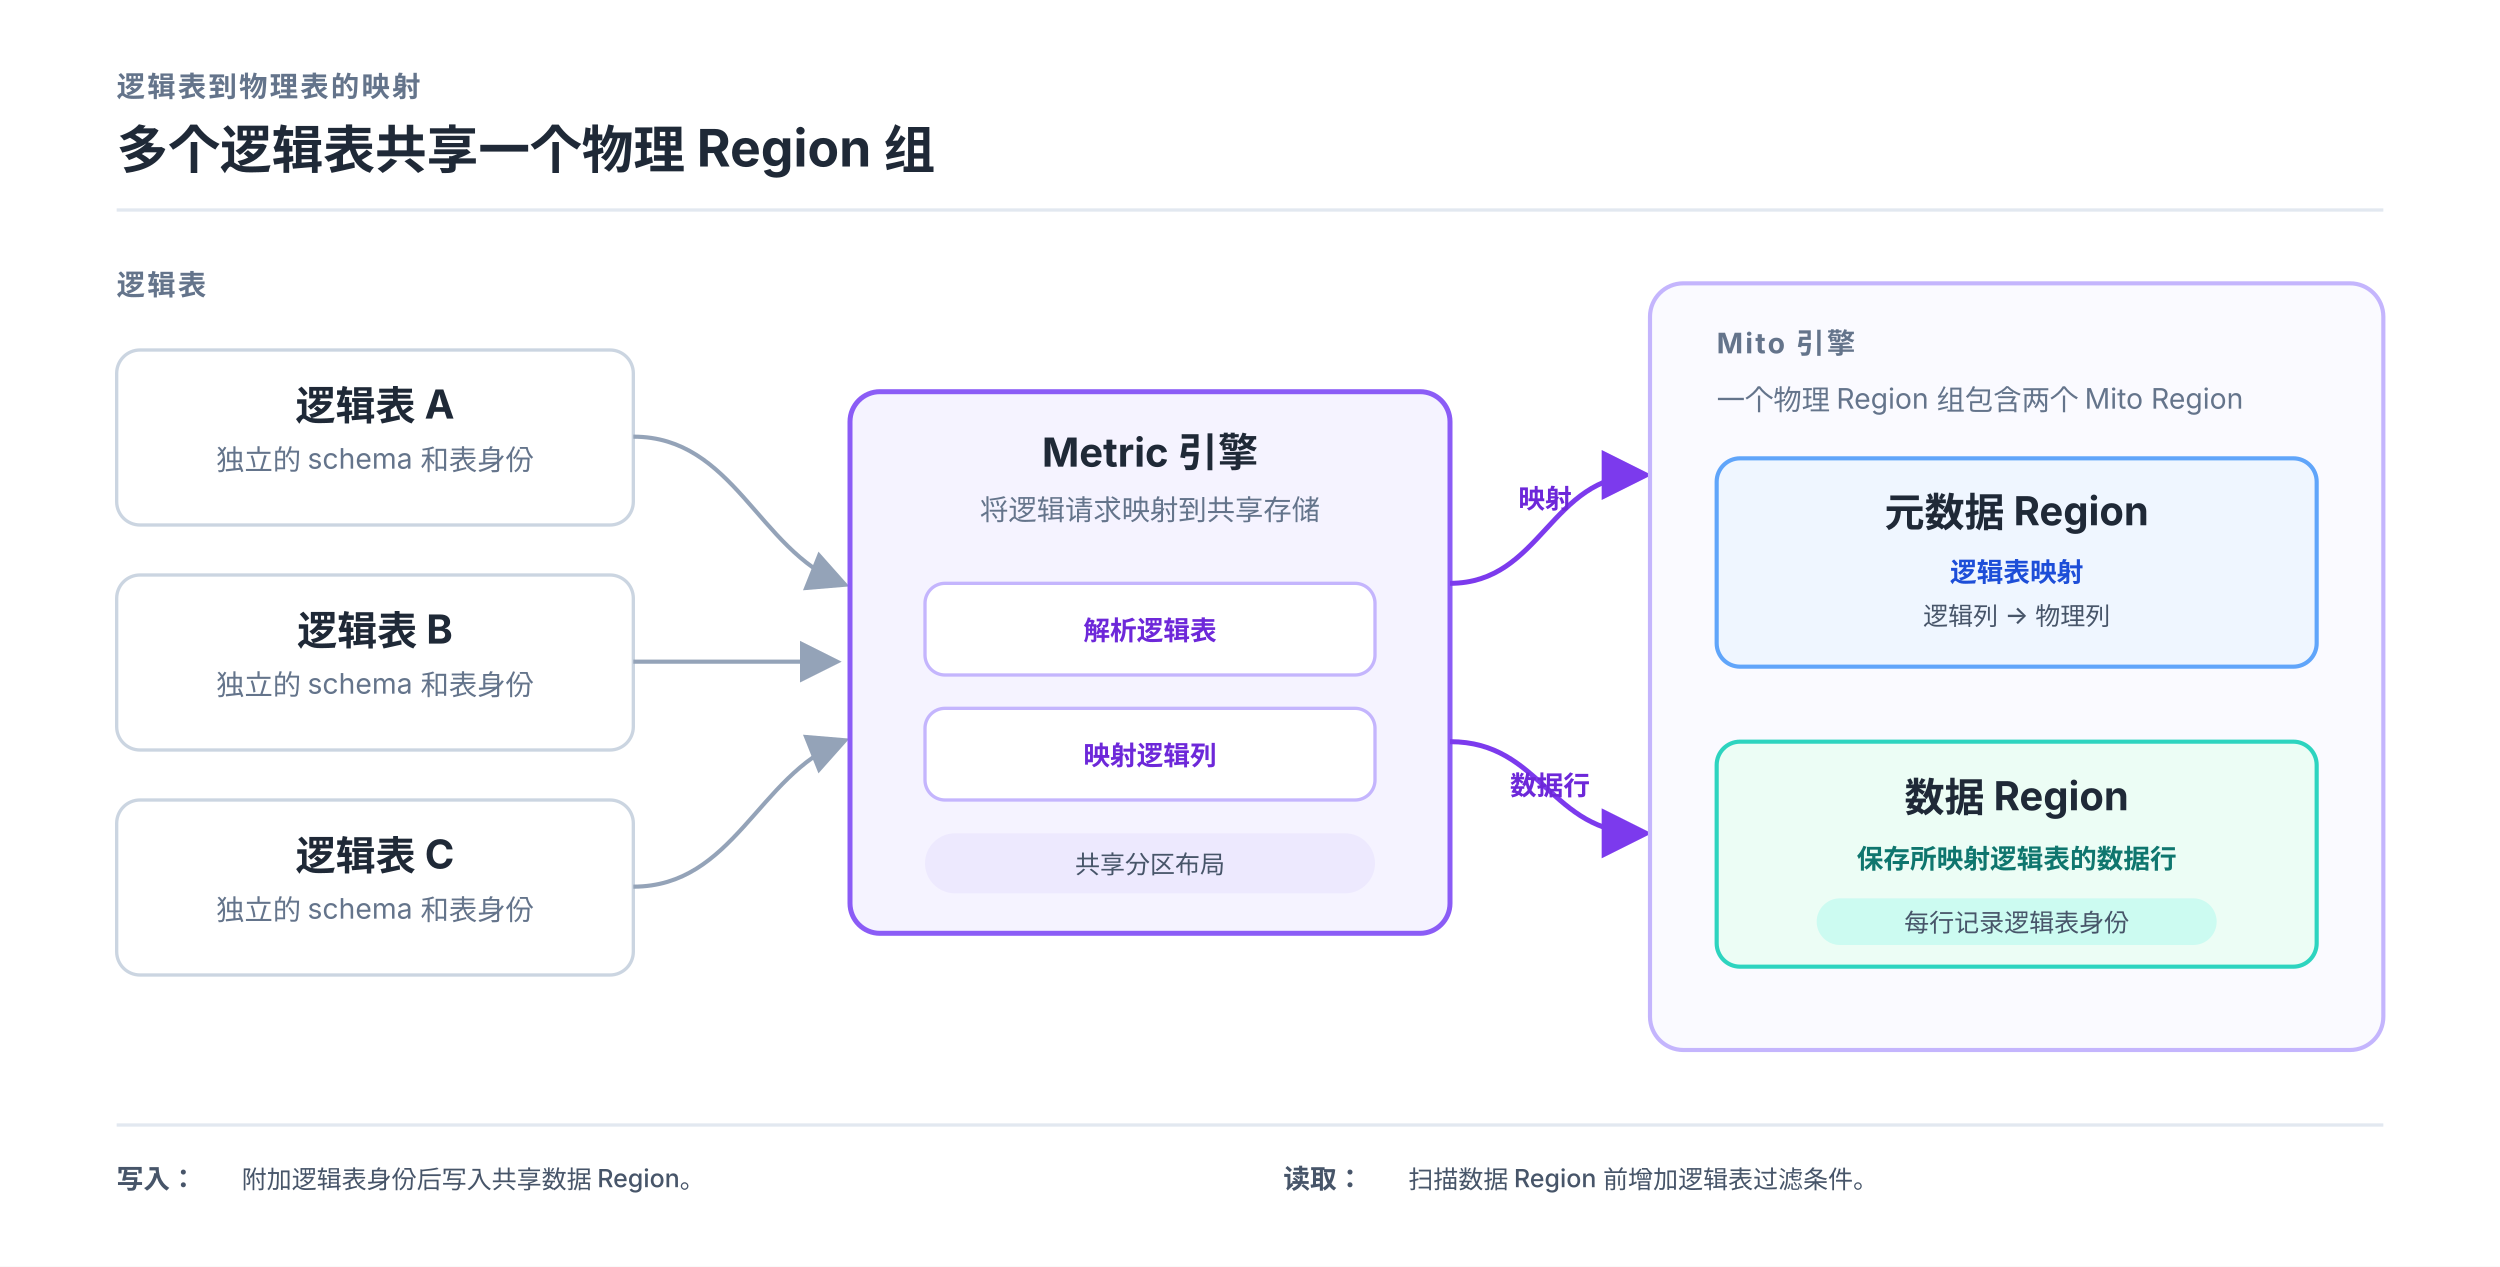
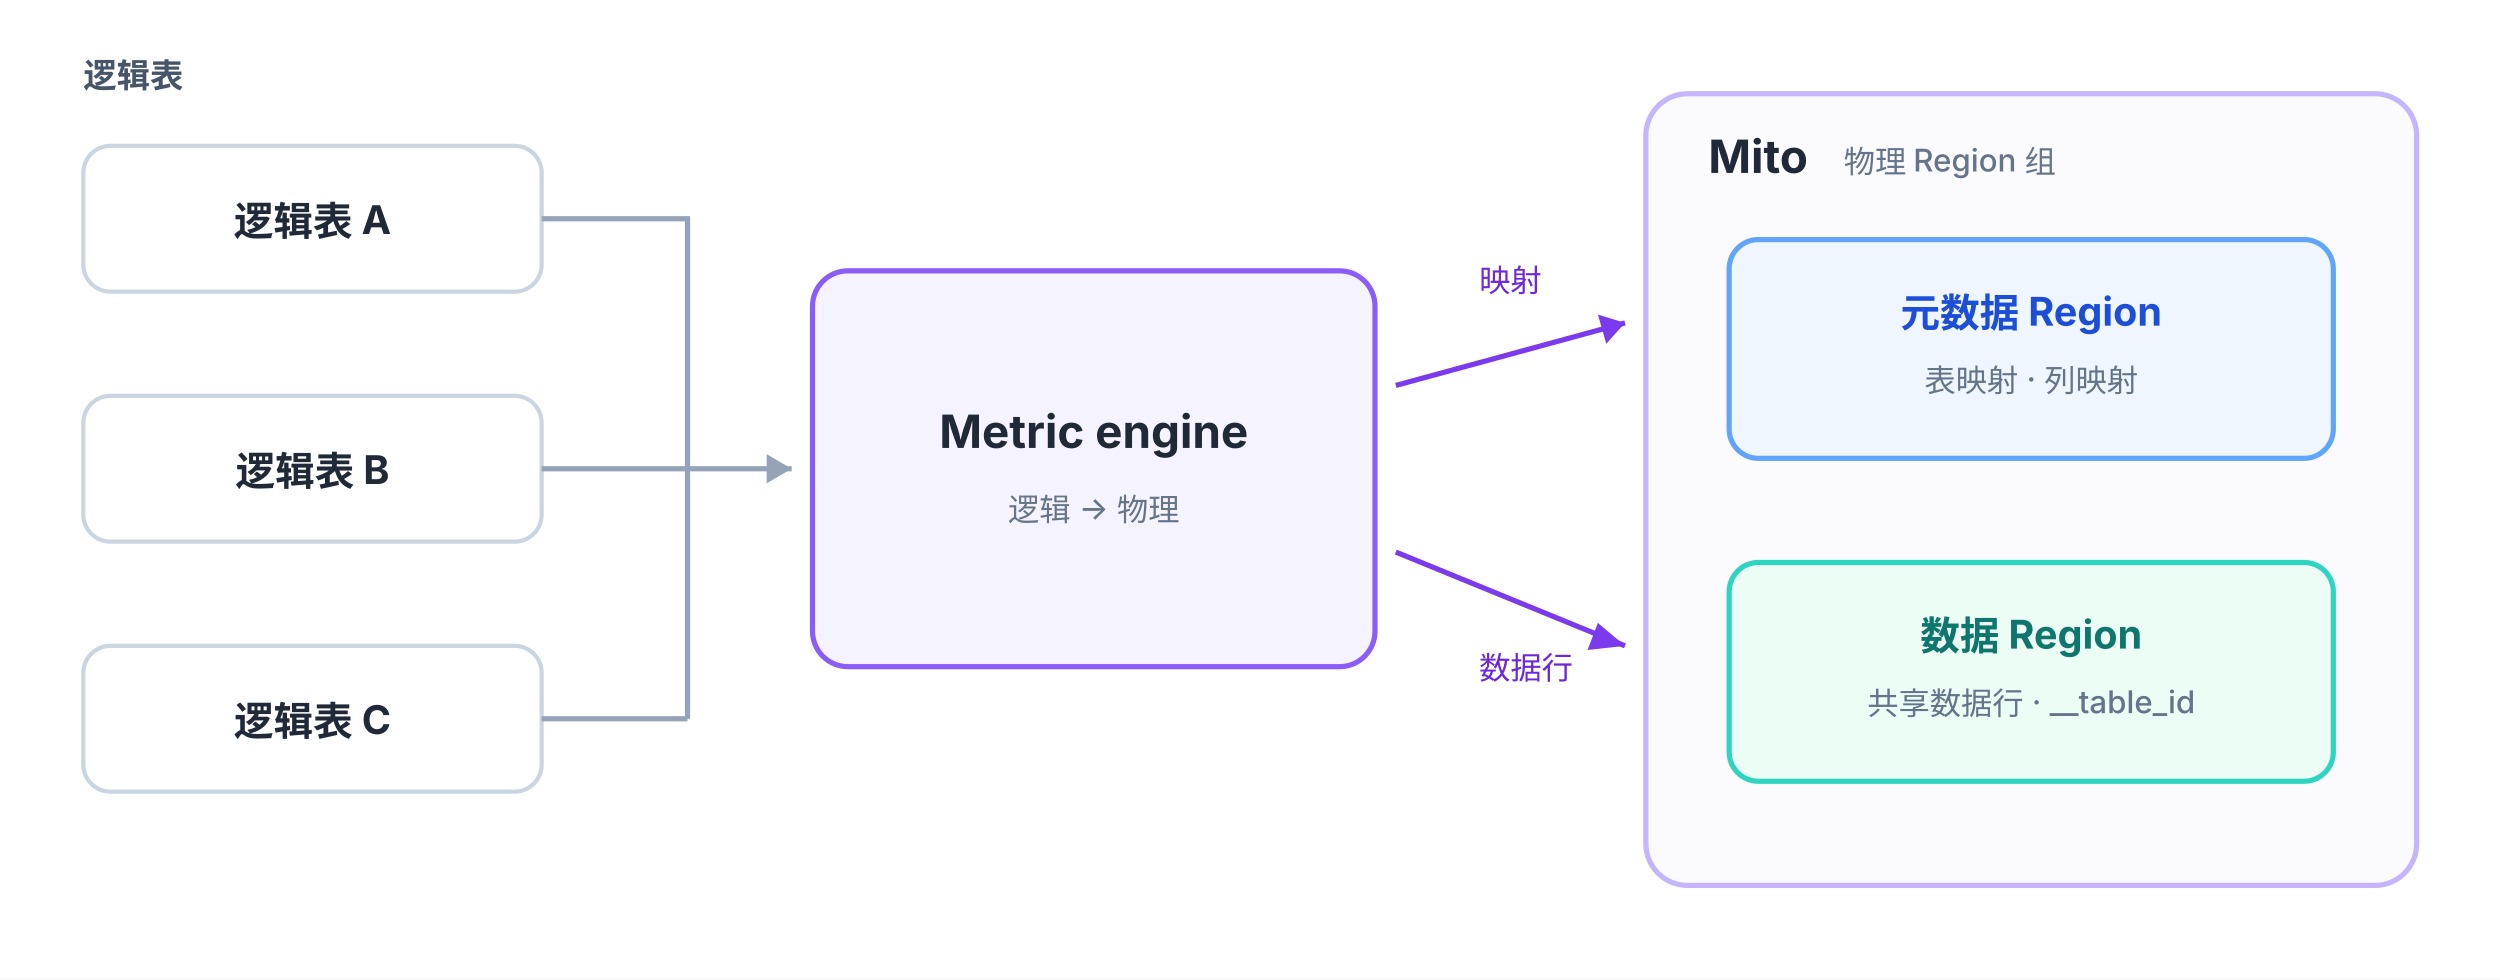
- <svg xmlns="http://www.w3.org/2000/svg" width="1500" height="760" viewBox="0 0 1500 760" role="img" aria-labelledby="title desc">
+ <svg xmlns="http://www.w3.org/2000/svg" width="1200" height="470" viewBox="0 0 1200 470" role="img" aria-labelledby="title desc">
  <defs>
-     <marker id="arrow-purple" markerWidth="10" markerHeight="10" refX="8" refY="5" orient="auto" markerUnits="strokeWidth">
-       <path d="M0,0 L10,5 L0,10 z" fill="#7C3AED" />
-     </marker>
-     <marker id="arrow-slate" markerWidth="10" markerHeight="10" refX="8" refY="5" orient="auto" markerUnits="strokeWidth">
-       <path d="M0,0 L10,5 L0,10 z" fill="#94A3B8" />
-     </marker>
    <style>
-       .kicker { font: 650 17px Inter, ui-sans-serif, system-ui, -apple-system, BlinkMacSystemFont, "Segoe UI", sans-serif; letter-spacing: .08em; fill: #64748B; }
-       .headline { font: 650 31px Inter, ui-sans-serif, system-ui, -apple-system, BlinkMacSystemFont, "Segoe UI", sans-serif; fill: #1F2937; }
-       .title { font: 650 24px Inter, ui-sans-serif, system-ui, -apple-system, BlinkMacSystemFont, "Segoe UI", sans-serif; fill: #1F2937; }
-       .subtitle { font: 400 17px Inter, ui-sans-serif, system-ui, -apple-system, BlinkMacSystemFont, "Segoe UI", sans-serif; fill: #64748B; }
+       .group { font: 650 22px Inter, ui-sans-serif, system-ui, -apple-system, BlinkMacSystemFont, "Segoe UI", sans-serif; fill: #1F2937; }
+       .title { font: 650 19px Inter, ui-sans-serif, system-ui, -apple-system, BlinkMacSystemFont, "Segoe UI", sans-serif; fill: #1F2937; }
      .label { font: 600 16px Inter, ui-sans-serif, system-ui, -apple-system, BlinkMacSystemFont, "Segoe UI", sans-serif; fill: #475569; }
-       .small { font: 500 15px Inter, ui-sans-serif, system-ui, -apple-system, BlinkMacSystemFont, "Segoe UI", sans-serif; fill: #475569; }
-       .purple { font: 600 16px Inter, ui-sans-serif, system-ui, -apple-system, BlinkMacSystemFont, "Segoe UI", sans-serif; fill: #6D28D9; }
-       .teal { font: 600 16px Inter, ui-sans-serif, system-ui, -apple-system, BlinkMacSystemFont, "Segoe UI", sans-serif; fill: #0F766E; }
-       .blue { font: 600 16px Inter, ui-sans-serif, system-ui, -apple-system, BlinkMacSystemFont, "Segoe UI", sans-serif; fill: #1D4ED8; }
+       .small { font: 500 15px Inter, ui-sans-serif, system-ui, -apple-system, BlinkMacSystemFont, "Segoe UI", sans-serif; fill: #64748B; }
+       .purple { fill: #6D28D9; }
+       .blue { fill: #1D4ED8; }
+       .teal { fill: #0F766E; }
    </style>
  </defs>
-   <rect width="1500" height="760" fill="#FFFFFF" />
-   <text x="70" y="58" class="kicker">逻辑表到物理表的映射</text>
-   <text x="70" y="101" class="headline">多个逻辑表共享一个物理 Region 组</text>
-   <line x1="70" y1="126" x2="1430" y2="126" stroke="#E2E8F0" stroke-width="2" />
-   <text x="70" y="177" class="kicker">逻辑表</text>
-   <rect x="70" y="210" width="310" height="105" rx="14" fill="#FFFFFF" stroke="#CBD5E1" stroke-width="2" />
-   <text x="225" y="252" text-anchor="middle" class="title">逻辑表 A</text>
-   <text x="225" y="282" text-anchor="middle" class="subtitle">独立的 schema 和表身份</text>
-   <rect x="70" y="345" width="310" height="105" rx="14" fill="#FFFFFF" stroke="#CBD5E1" stroke-width="2" />
-   <text x="225" y="387" text-anchor="middle" class="title">逻辑表 B</text>
-   <text x="225" y="417" text-anchor="middle" class="subtitle">独立的 schema 和表身份</text>
-   <rect x="70" y="480" width="310" height="105" rx="14" fill="#FFFFFF" stroke="#CBD5E1" stroke-width="2" />
-   <text x="225" y="522" text-anchor="middle" class="title">逻辑表 C</text>
-   <text x="225" y="552" text-anchor="middle" class="subtitle">独立的 schema 和表身份</text>
-   <path d="M380 262 C440 262, 455 330, 505 350" fill="none" stroke="#94A3B8" stroke-width="2.5" marker-end="url(#arrow-slate)" />
-   <path d="M380 397 L500 397" fill="none" stroke="#94A3B8" stroke-width="2.5" marker-end="url(#arrow-slate)" />
-   <path d="M380 532 C440 532, 455 465, 505 445" fill="none" stroke="#94A3B8" stroke-width="2.5" marker-end="url(#arrow-slate)" />
-   <rect x="510" y="235" width="360" height="325" rx="18" fill="#F5F3FF" stroke="#8B5CF6" stroke-width="3" />
-   <text x="690" y="280" text-anchor="middle" class="title">Metric 引擎</text>
-   <text x="690" y="312" text-anchor="middle" class="subtitle">将逻辑请求映射到共享存储</text>
-   <rect x="555" y="350" width="270" height="55" rx="12" fill="#FFFFFF" stroke="#C4B5FD" stroke-width="2" />
-   <text x="690" y="384" text-anchor="middle" class="purple">解析逻辑表</text>
-   <rect x="555" y="425" width="270" height="55" rx="12" fill="#FFFFFF" stroke="#C4B5FD" stroke-width="2" />
-   <text x="690" y="459" text-anchor="middle" class="purple">映射逻辑列</text>
-   <rect x="555" y="500" width="270" height="36" rx="18" fill="#EDE9FE" />
-   <text x="690" y="524" text-anchor="middle" class="small">共享分区布局</text>
-   <path d="M870 350 C925 350, 930 285, 985 285" fill="none" stroke="#7C3AED" stroke-width="3" marker-end="url(#arrow-purple)" />
-   <text x="927" y="305" text-anchor="middle" class="purple">映射</text>
-   <path d="M870 445 C925 445, 930 500, 985 500" fill="none" stroke="#7C3AED" stroke-width="3" marker-end="url(#arrow-purple)" />
-   <text x="930" y="477" text-anchor="middle" class="purple">数据行</text>
-   <rect x="990" y="170" width="440" height="460" rx="20" fill="#FAFAFF" stroke="#C4B5FD" stroke-width="2.5" />
-   <text x="1030" y="212" class="kicker">Mito 引擎</text>
-   <text x="1030" y="246" class="subtitle">一个物理 Region 组包含两个 Mito Region</text>
-   <rect x="1030" y="275" width="360" height="125" rx="14" fill="#EFF6FF" stroke="#60A5FA" stroke-width="2.5" />
-   <text x="1210" y="316" text-anchor="middle" class="title">元数据 Region</text>
-   <text x="1210" y="349" text-anchor="middle" class="blue">逻辑表映射</text>
-   <text x="1210" y="375" text-anchor="middle" class="small">逻辑列 → 物理列</text>
-   <rect x="1030" y="445" width="360" height="135" rx="14" fill="#ECFDF5" stroke="#2DD4BF" stroke-width="2.5" />
-   <text x="1210" y="487" text-anchor="middle" class="title">数据 Region</text>
-   <text x="1210" y="521" text-anchor="middle" class="teal">保存所映射逻辑表的数据行</text>
-   <rect x="1090" y="539" width="240" height="28" rx="14" fill="#CCFBF1" />
-   <text x="1210" y="559" text-anchor="middle" class="small">每行记录逻辑表身份</text>
-   <line x1="70" y1="675" x2="1430" y2="675" stroke="#E2E8F0" stroke-width="2" />
-   <text x="70" y="713" class="label">写入：</text>
-   <text x="145" y="713" class="small">附加逻辑表身份后写入共享数据 Region。</text>
-   <text x="770" y="713" class="label">读取：</text>
-   <text x="845" y="713" class="small">扫描数据 Region 前增加逻辑表过滤条件。</text>
+   <rect width="1200" height="470" fill="#FFFFFF" />
+   <text x="40" y="42" class="label">逻辑表</text>
+   <rect x="40" y="70" width="220" height="70" rx="13" fill="#FFFFFF" stroke="#CBD5E1" stroke-width="2" />
+   <text x="150" y="113" text-anchor="middle" class="title">逻辑表 A</text>
+   <rect x="40" y="190" width="220" height="70" rx="13" fill="#FFFFFF" stroke="#CBD5E1" stroke-width="2" />
+   <text x="150" y="233" text-anchor="middle" class="title">逻辑表 B</text>
+   <rect x="40" y="310" width="220" height="70" rx="13" fill="#FFFFFF" stroke="#CBD5E1" stroke-width="2" />
+   <text x="150" y="353" text-anchor="middle" class="title">逻辑表 C</text>
+   <path d="M 260 105 L 330 105 L 330 345 M 260 225 L 330 225 M 260 345 L 330 345 M 330 225 L 380 225" fill="none" stroke="#94A3B8" stroke-width="2.5" />
+   <path d="M 380 225 L 368 218 L 368 232 Z" fill="#94A3B8" />
+   <rect x="390" y="130" width="270" height="190" rx="17" fill="#F5F3FF" stroke="#8B5CF6" stroke-width="2.5" />
+   <text x="525" y="215" text-anchor="middle" class="group">Metric engine</text>
+   <text x="525" y="250" text-anchor="middle" class="small">逻辑 → 物理</text>
+   <path d="M 670 185 L 780 155" fill="none" stroke="#7C3AED" stroke-width="2.5" />
+   <path d="M 780 155 L 767 151 L 771 165 Z" fill="#7C3AED" />
+   <text x="710" y="140" class="small purple">映射</text>
+   <path d="M 670 265 L 780 310" fill="none" stroke="#7C3AED" stroke-width="2.5" />
+   <path d="M 780 310 L 767 299 L 762 312 Z" fill="#7C3AED" />
+   <text x="710" y="326" class="small purple">数据行</text>
+   <rect x="790" y="45" width="370" height="380" rx="20" fill="#FAFAFF" stroke="#C4B5FD" stroke-width="2.5" />
+   <text x="820" y="83" class="group">Mito</text>
+   <text x="885" y="83" class="small">物理 Region 组</text>
+   <rect x="830" y="115" width="290" height="105" rx="14" fill="#EFF6FF" stroke="#60A5FA" stroke-width="2.5" />
+   <text x="975" y="157" text-anchor="middle" class="title blue">元数据 Region</text>
+   <text x="975" y="188" text-anchor="middle" class="small">表映射 · 列映射</text>
+   <rect x="830" y="270" width="290" height="105" rx="14" fill="#ECFDF5" stroke="#2DD4BF" stroke-width="2.5" />
+   <text x="975" y="312" text-anchor="middle" class="title teal">数据 Region</text>
+   <text x="975" y="343" text-anchor="middle" class="small">共享数据行 · __table_id</text>
</svg>
